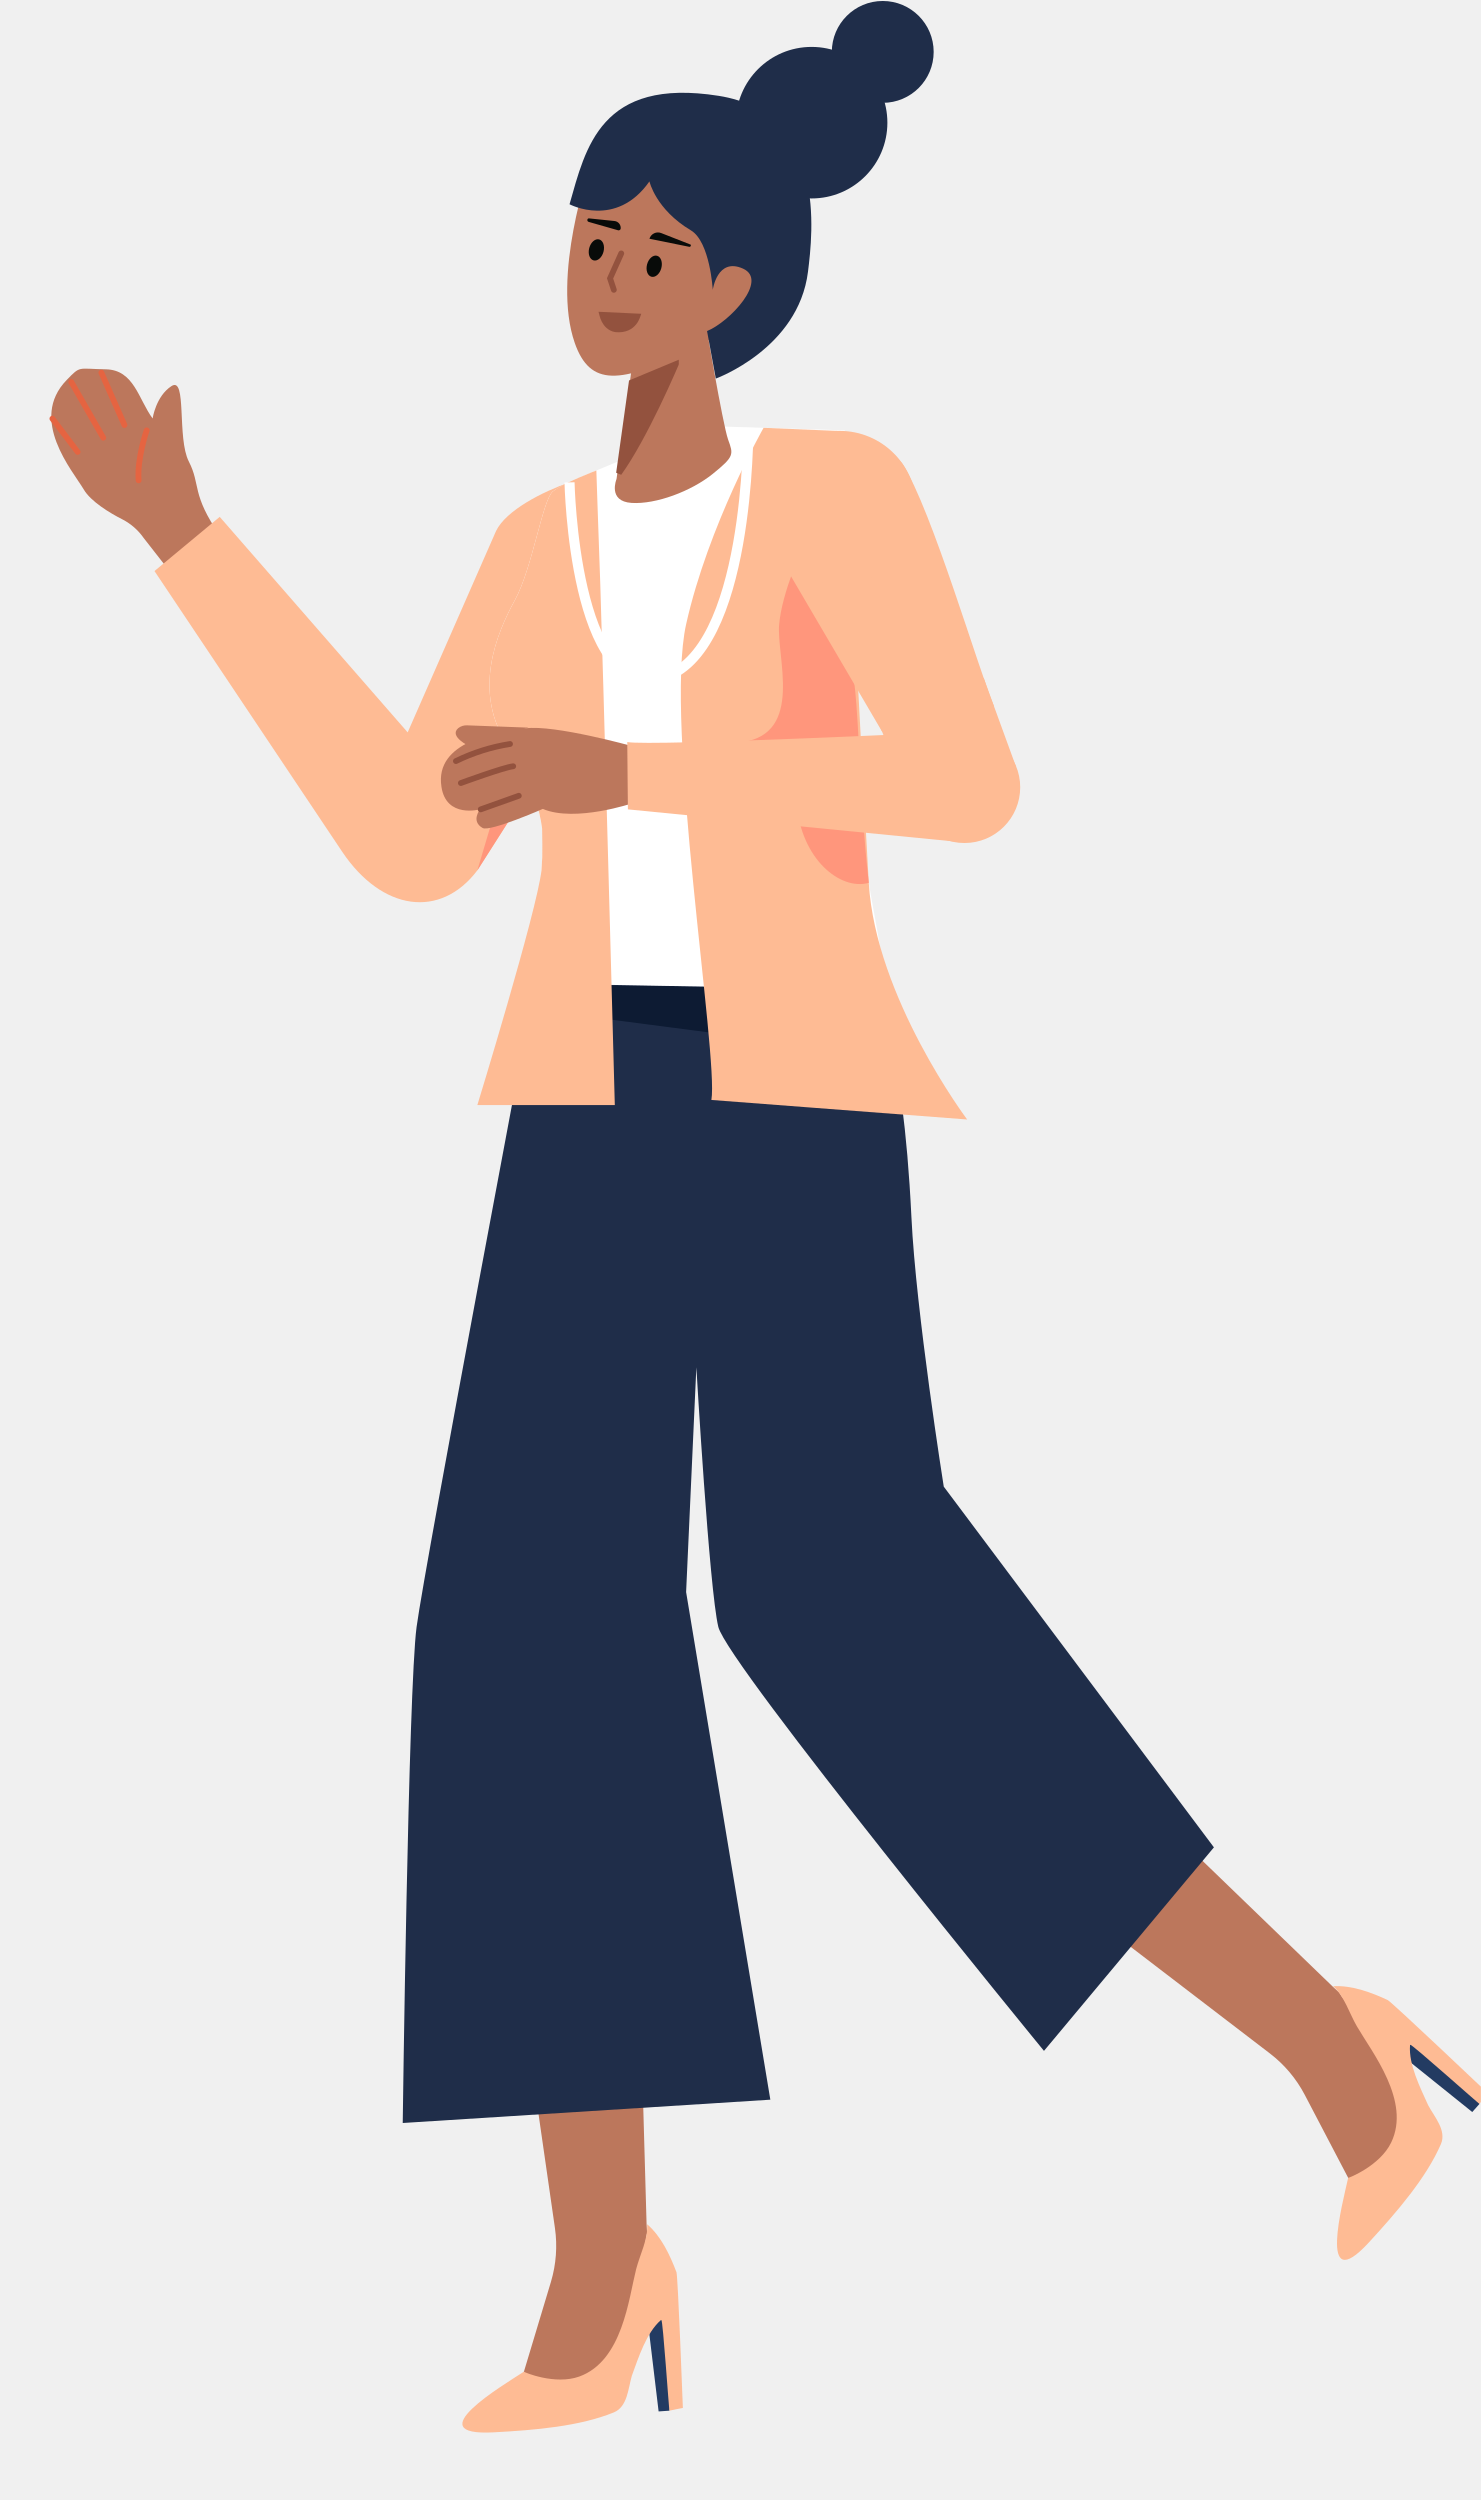
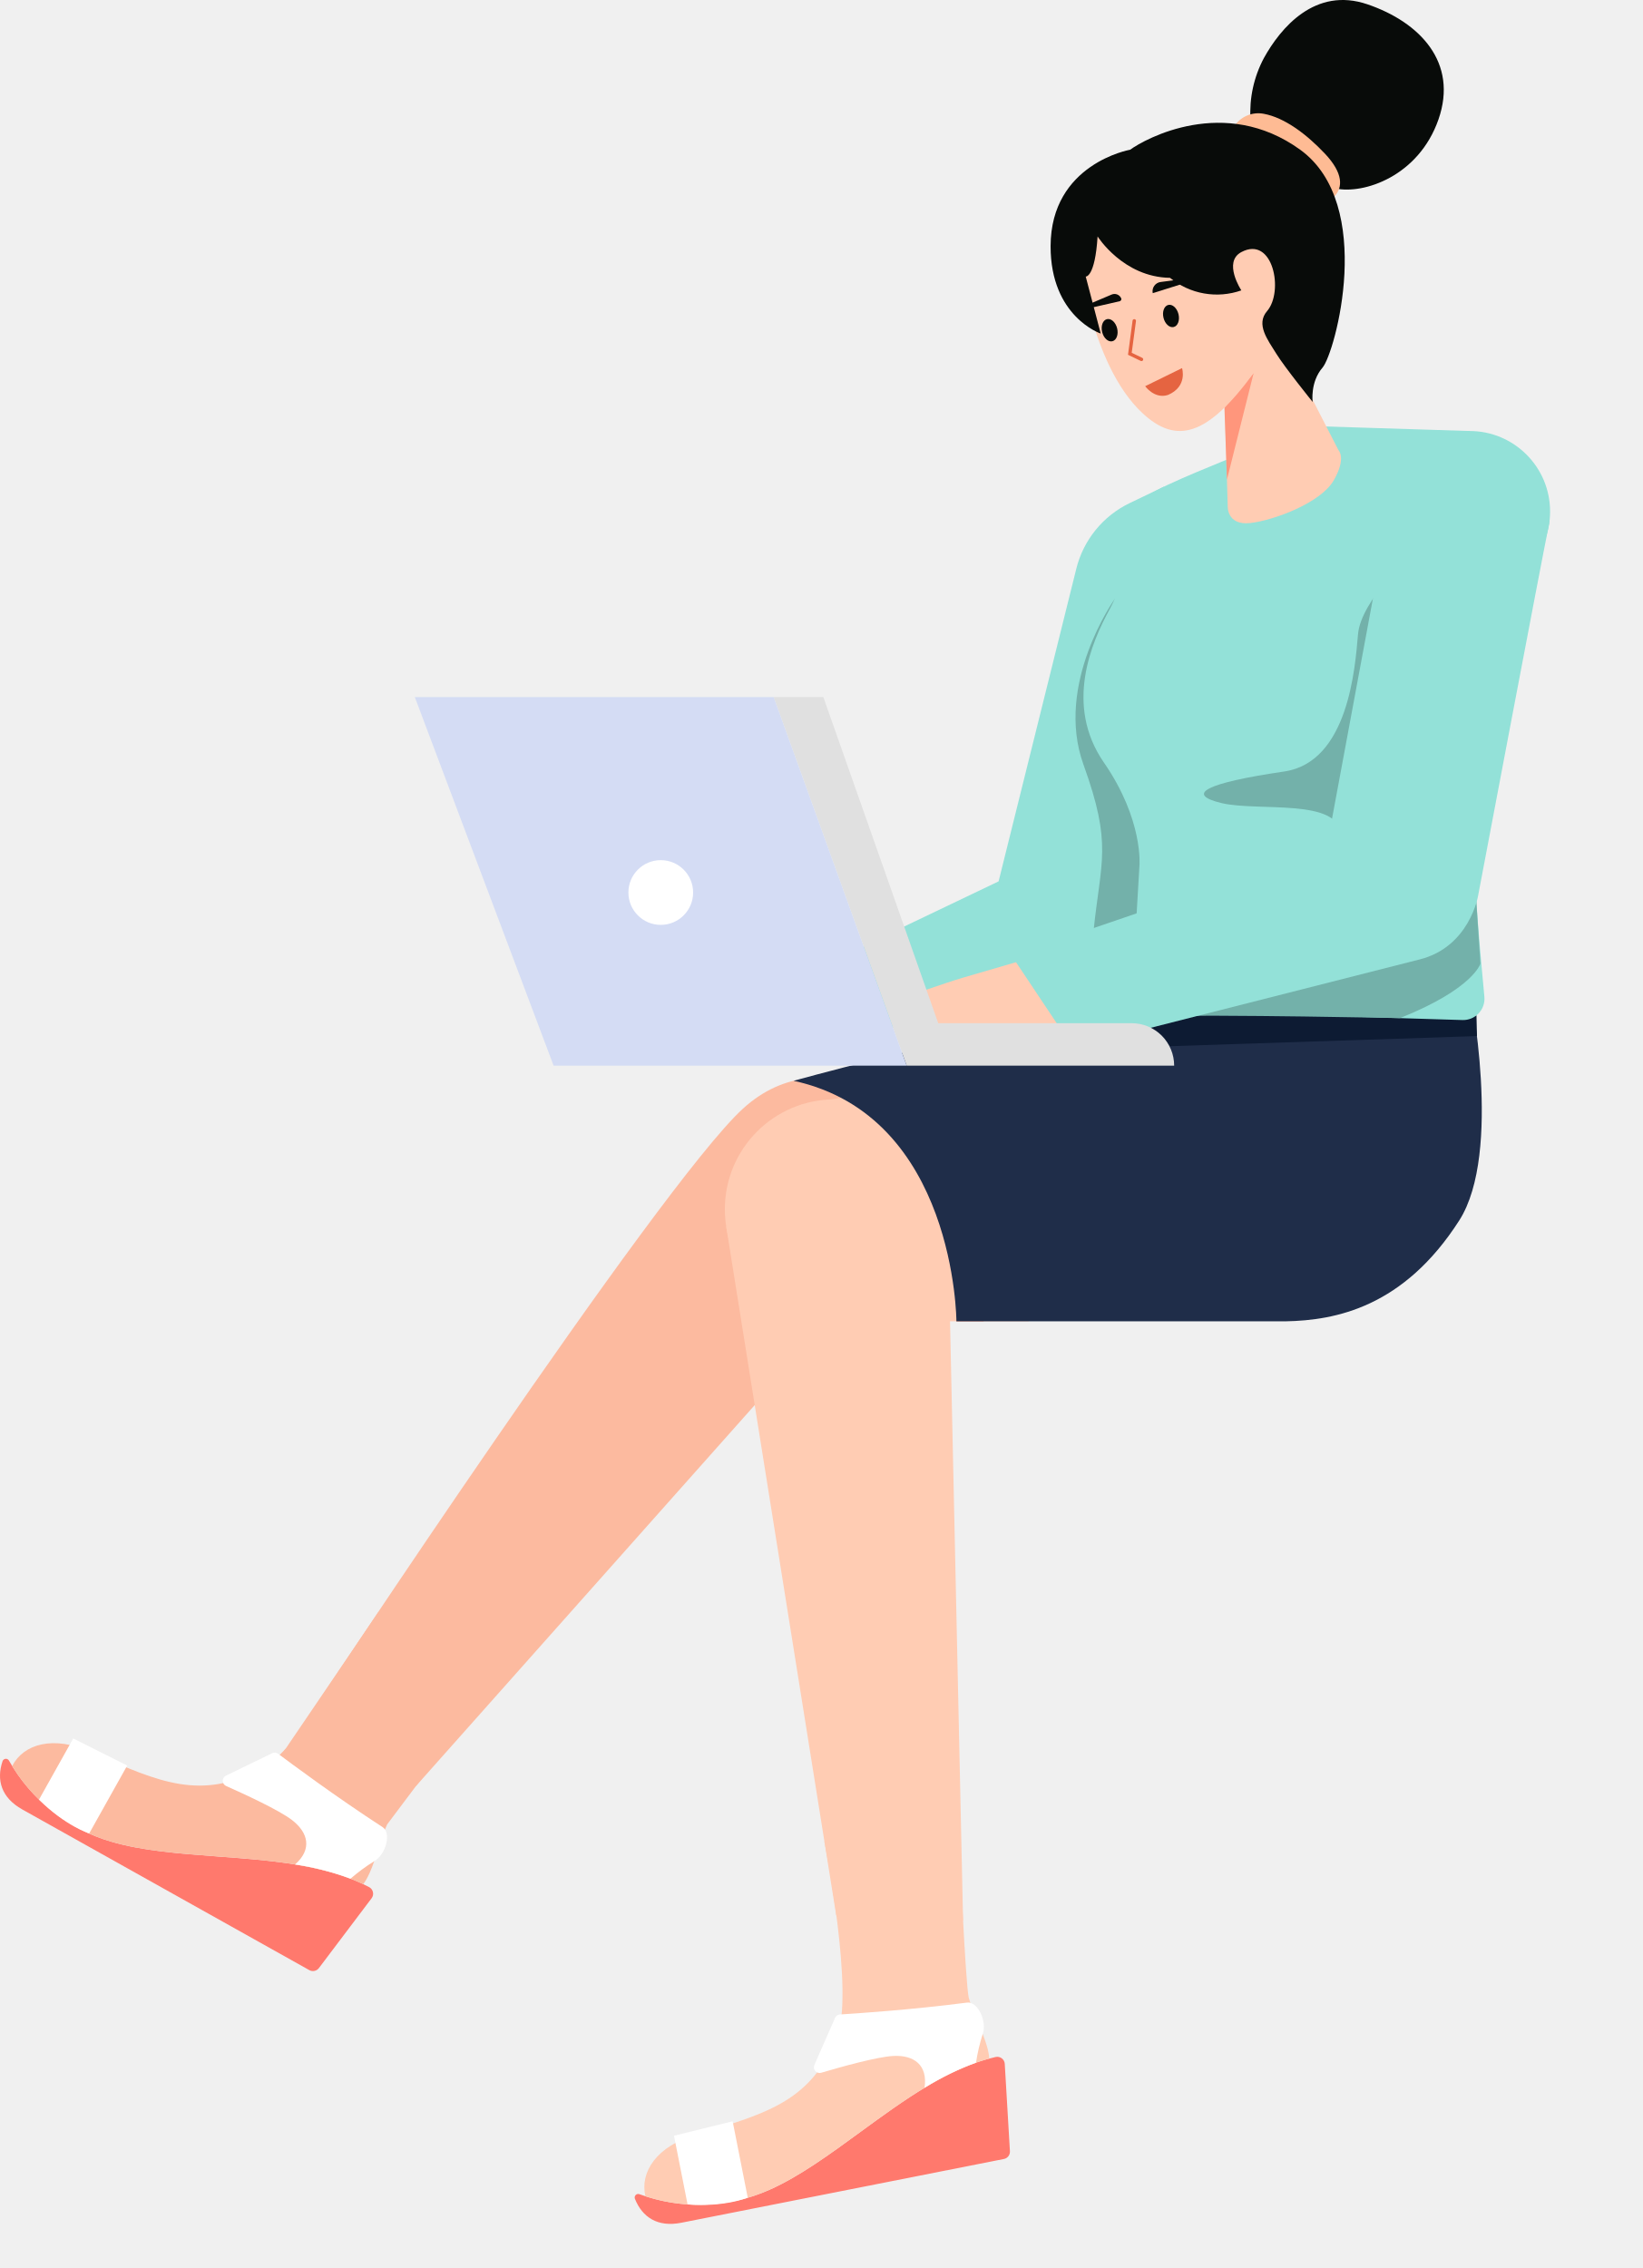
- <svg xmlns="http://www.w3.org/2000/svg" id="a3" width="263" height="444" viewBox="0 0 263 444" fill="none">
-   <g id="Character05 1" clip-path="url(#clip0)">
-     <path id="Vector" d="M144.144 35.245C136.713 35.245 130.689 29.22 130.689 21.788C130.689 14.356 136.713 8.331 144.144 8.331C151.575 8.331 157.599 14.356 157.599 21.788C157.599 29.22 151.575 35.245 144.144 35.245Z" fill="#1F2D49" />
-     <path id="Vector_2" d="M156.776 18.265C151.781 18.265 147.732 14.215 147.732 9.219C147.732 4.224 151.781 0.175 156.776 0.175C161.77 0.175 165.819 4.224 165.819 9.219C165.819 14.215 161.77 18.265 156.776 18.265Z" fill="#1F2D49" />
-     <path id="Vector_3" d="M250.617 362.524C250.481 362.539 250.42 362.615 250.495 362.675C250.435 362.75 250.435 362.75 250.45 362.886C250.164 363.821 249.961 364.78 249.846 365.75L261.474 375.096L262.761 373.65C262.761 373.65 258.469 368.34 256.858 366.796C256.165 366.115 255.547 365.495 254.929 364.875C254.387 364.314 253.905 363.679 253.438 363.18C252.791 362.288 250.903 362.631 250.889 362.495C250.813 362.434 250.617 362.524 250.617 362.524Z" fill="#233B62" />
-     <path id="Vector_4" d="M162.7 281.317L173.924 292.199L236.702 352.829L237.848 353.874L238.344 354.645L238.42 354.705L247.312 368.179L248.306 369.722L248.636 370.236L254.655 379.415L249.697 381.88L248.261 382.587L246.237 383.563L243.047 385.218L242.986 385.293L239.6 387.037L239.435 386.78L231.707 372.01C230.208 369.157 228.106 366.664 225.548 364.703L157.286 312.441L144.309 302.506L162.7 281.317Z" fill="#BC775C" />
-     <path id="Vector_5" d="M246.451 355.207C243.442 353.809 240.064 352.56 236.763 352.754C238.753 354.497 239.66 357.599 240.975 359.86C243.681 364.515 250.618 373.165 247.073 380.515C245.082 384.646 239.51 386.84 239.435 386.78C238.503 391.021 233.882 408.288 243.093 398.279C248.237 392.689 253.34 386.718 255.906 380.792C256.958 378.362 254.733 375.938 253.641 373.886C252.245 370.782 250.155 366.67 250.419 363.234L250.479 363.158C250.631 362.921 262.558 373.6 262.761 373.65C263.17 372.986 264.124 371.645 264.124 371.645C264.124 371.645 247.024 355.42 246.451 355.207Z" fill="#FEBB94" />
-     <path id="Vector_6" d="M118 411.689C117.893 411.604 117.796 411.616 117.808 411.712C117.712 411.723 117.712 411.723 117.628 411.831C116.77 412.299 115.955 412.843 115.193 413.456L116.97 428.269L118.901 428.135C118.901 428.135 119.547 421.339 119.474 419.107C119.455 418.136 119.447 417.261 119.44 416.385C119.444 415.605 119.544 414.815 119.558 414.131C119.72 413.041 118.131 411.965 118.215 411.858C118.204 411.762 118 411.689 118 411.689Z" fill="#233B62" />
-     <path id="Vector_7" d="M111.938 292.154L112.352 307.782L114.833 395.027L114.921 396.575L114.737 397.473L114.748 397.569L111.684 413.42L111.315 415.218L111.192 415.816L109.076 426.587L103.809 424.882L102.288 424.383L100.157 423.665L96.721 422.616L96.626 422.628L92.986 421.506L93.047 421.206L97.851 405.244C98.773 402.157 99.015 398.905 98.558 395.714L86.305 310.615L83.975 294.437L111.938 292.154Z" fill="#BC775C" />
-     <path id="Vector_8" d="M120.139 403.544C118.965 400.441 117.425 397.186 114.929 395.016C115.133 397.654 113.611 400.506 112.97 403.041C111.65 408.261 110.561 419.296 102.888 422.071C98.576 423.631 93.059 421.303 93.047 421.207C89.415 423.587 74.038 432.698 87.621 431.986C95.207 431.587 103.03 430.888 109.008 428.446C111.459 427.445 111.563 424.156 112.217 421.926C113.39 418.73 114.771 414.33 117.363 412.057L117.459 412.046C117.733 411.982 118.792 427.958 118.901 428.135C119.658 427.947 121.278 427.655 121.278 427.655C121.278 427.655 120.4 404.097 120.139 403.544Z" fill="#FEBB94" />
-     <path id="Vector_9" d="M94.987 174.668C94.987 174.668 75.466 277.871 73.988 288.936C72.51 300 71.525 377.044 71.525 377.044L136.812 372.903L121.854 282.753L123.673 242.834C123.673 242.834 125.969 282.306 127.573 288.936C129.177 295.565 185.41 364.236 185.41 364.236L215.591 328.09L167.612 264.025C167.612 264.025 162.671 232.954 161.871 216.222C160.328 183.972 155.284 175.515 155.284 175.515L94.987 174.668Z" fill="#1F2D49" />
-     <path id="Vector_10" d="M95.025 174.896L155.284 175.515L158.681 187.635L94.007 179.196L95.025 174.896Z" fill="#0D1B33" />
-     <path id="Vector_11" d="M30.102 101.416L25.515 95.544C24.555 94.17 23.278 93.046 21.792 92.269C19.535 91.139 16.075 89.03 14.872 86.923C12.879 83.573 5.025 74.525 11.837 67.492C14.359 64.897 13.729 65.511 18.771 65.589C23.812 65.666 24.586 70.898 27.105 74.323C27.105 74.323 27.672 70.372 30.456 68.568C33.241 66.763 31.393 77.787 33.536 81.965C35.678 86.142 33.947 87.722 39.022 95.061L30.102 101.416Z" fill="#BC775C" />
-     <path id="Vector_12" d="M18.004 66.191L22.101 75.488L18.004 66.191Z" fill="#E56441" />
-     <path id="Vector_13" d="M18.004 66.191L22.101 75.488" stroke="#E56441" stroke-width="1.033" stroke-linecap="round" />
-     <path id="Vector_14" d="M12.661 67.845L18.337 77.743L12.661 67.845Z" fill="#E56441" />
-     <path id="Vector_15" d="M12.661 67.845L18.337 77.743" stroke="#E56441" stroke-width="1.033" stroke-linecap="round" />
-     <path id="Vector_16" d="M9.309 74.353L13.784 80.262L9.309 74.353Z" fill="#E56441" />
-     <path id="Vector_17" d="M9.309 74.353L13.784 80.262" stroke="#E56441" stroke-width="1.033" stroke-linecap="round" />
-     <path id="Vector_18" d="M26.051 76.43C26.051 76.43 24.318 81.396 24.617 85.309L26.051 76.43Z" fill="#E56441" />
-     <path id="Vector_19" d="M26.051 76.43C26.051 76.43 24.318 81.396 24.617 85.309" stroke="#E56441" stroke-width="1.033" stroke-linecap="round" />
-     <path id="Vector_20" d="M101.149 85.668C96.439 87.3 89.875 90.611 88.098 94.306L72.401 130.069L39.022 91.794L27.435 101.417L60.773 151.271C67.842 161.8 78.205 163.25 84.776 154.579L97.891 133.977L101.149 85.668Z" fill="#FEBB94" />
-     <path id="Vector_21" d="M94.455 116.453C94.455 116.453 93.04 114.012 93.04 126.757L84.776 154.579L97.891 133.977C108.413 119.829 100.101 116.05 94.455 116.453Z" fill="#FF967C" />
-     <path id="Vector_22" d="M112.2 80.977C112.2 80.977 100.052 85.784 98.197 87.267C96.343 88.752 94.582 100.862 91.429 106.612C88.276 112.362 83.663 122.976 90.4 132.724C97.138 142.472 96.42 150.214 96.42 150.214L94.987 174.668L153.048 175.739C153.559 175.755 154.068 175.662 154.541 175.467C155.014 175.272 155.44 174.978 155.79 174.606C156.142 174.234 156.41 173.791 156.577 173.308C156.744 172.824 156.806 172.311 156.76 171.802C156.115 164.672 153.168 154.659 152.937 143.306C152.623 127.919 150.016 76.433 150.016 76.433L127.095 75.714C122.001 76.592 112.2 80.977 112.2 80.977Z" fill="white" />
-     <path id="Vector_23" d="M96.165 154.579V154.578L96.299 152.287C96.336 150.862 96.325 149.104 96.276 147.135C95.877 143.996 94.561 138.744 90.4 132.724C83.663 122.976 88.276 112.362 91.429 106.612C94.582 100.862 96.343 88.752 98.197 87.267C100.052 85.784 105.913 83.558 105.913 83.558C105.913 83.558 106.259 94.121 106.611 103.795C106.962 113.469 109.19 196.263 109.19 196.263H84.776C84.776 196.263 95.367 161.734 96.165 154.579Z" fill="#FEBB94" />
-     <path id="Vector_24" d="M135.612 75.981C135.612 75.981 125.78 93.293 121.854 110.881C117.929 128.47 127.64 187.696 126.344 195.353L171.769 198.823C171.769 198.823 155.491 177.159 154.296 156.793C153.102 136.427 151.009 95.387 151.009 95.387L148.773 76.531L135.612 75.981Z" fill="#FEBB94" />
-     <path id="Vector_25" d="M142.434 97.523C142.434 97.523 138.872 105.208 138.374 110.932C137.877 116.657 142.778 130.195 131.905 131.787C118.575 133.738 121.47 136.252 127.648 137.746C133.827 139.239 140.957 136.226 141.468 142.607C142.267 152.603 149.246 158.212 154.296 156.793C150.909 126.384 154.899 113.123 142.434 97.523Z" fill="#FF967C" />
-     <path id="Vector_26" d="M112.096 66.126L109.496 85.076C109.496 85.076 107.858 89.04 112.169 89.318C116.481 89.596 122.758 87.254 126.597 84.15C130.436 81.046 130.268 80.714 129.313 78.074C128.358 75.433 125.095 56.004 125.095 56.004L112.096 66.126Z" fill="#BC775C" />
-     <path id="Vector_27" d="M109.925 84.033C112.225 80.833 114.698 76.13 116.66 72.073C117.732 69.855 118.648 67.836 119.297 66.372C119.621 65.639 119.879 65.047 120.054 64.636C120.055 64.635 120.056 64.634 120.056 64.633L112.173 67.92L109.925 84.033Z" fill="#93523E" stroke="#93523E" />
-     <path id="Vector_28" d="M104.729 29.627C104.729 29.627 97.918 49.003 102.078 60.908C104.79 68.671 110.104 68.247 122.593 62.092C134.043 56.448 136.956 52.313 136.956 52.313L138.21 32.764C138.21 32.764 111.93 13.853 104.729 29.627Z" fill="#BC775C" />
-     <path id="Vector_29" d="M115.34 32.215C115.34 32.215 116.444 37.182 122.704 40.912C126.11 42.942 126.587 51.475 126.587 51.475C126.587 51.475 127.382 45.641 131.961 47.709C136.54 49.777 129.542 57.192 125.571 58.797C125.571 58.797 126.039 61.293 127.127 67.237C127.127 67.237 141.796 61.925 143.497 48.27C144.345 41.471 146.902 20.077 127.66 17.024C106.611 13.684 103.996 26.326 101.149 36.278C101.149 36.278 109.437 40.67 115.34 32.215Z" fill="#1F2D49" />
-     <path id="Vector_30" d="M113.197 56.195L106.953 55.901C106.958 55.922 106.964 55.944 106.97 55.967C107.033 56.214 107.139 56.548 107.315 56.893C107.664 57.58 108.27 58.288 109.327 58.49C111.045 58.658 112.022 57.995 112.578 57.31C112.862 56.96 113.041 56.598 113.15 56.323C113.167 56.278 113.183 56.235 113.197 56.195Z" fill="#93523E" stroke="#93523E" />
-     <path id="Vector_31" d="M105.417 46.245C104.719 46.058 104.376 45.073 104.651 44.044C104.926 43.015 105.714 42.332 106.413 42.519C107.111 42.706 107.453 43.691 107.179 44.72C106.904 45.748 106.115 46.431 105.417 46.245Z" fill="#080B09" />
-     <path id="Vector_32" d="M115.688 49.148C114.99 48.961 114.647 47.976 114.922 46.947C115.197 45.919 115.986 45.236 116.684 45.422C117.382 45.609 117.725 46.594 117.45 47.623C117.175 48.652 116.386 49.335 115.688 49.148Z" fill="#080B09" />
-     <path id="Vector_33" d="M104.568 39.414L109.791 40.903C109.881 40.92 109.976 40.905 110.056 40.858C110.136 40.812 110.197 40.738 110.227 40.65C110.25 40.486 110.24 40.318 110.197 40.157C110.154 39.996 110.078 39.846 109.976 39.715C109.873 39.585 109.745 39.476 109.598 39.396C109.453 39.316 109.292 39.266 109.126 39.251L104.643 38.789C104.299 38.697 104.138 39.299 104.568 39.414Z" fill="#080B09" />
-     <path id="Vector_34" d="M122.421 43.835L115.34 42.403C115.404 42.192 115.511 41.997 115.654 41.83C115.798 41.663 115.975 41.528 116.174 41.433C116.372 41.339 116.589 41.287 116.809 41.281C117.029 41.276 117.247 41.316 117.451 41.4L122.622 43.428C122.794 43.473 122.679 43.903 122.421 43.835Z" fill="#080B09" />
-     <path id="Vector_35" d="M110.334 45.006L108.346 49.438L109.019 51.474" stroke="#93523E" stroke-width="1.033" stroke-linecap="round" />
-     <path id="Vector_36" d="M144.773 84.751C144.773 84.751 157.893 78.433 160.358 82.491C165.491 90.6 173.773 118.845 176.528 125.42C176.974 126.617 156.65 129.919 156.65 129.919L136.67 95.847L144.773 84.751Z" fill="#FEBB94" />
-     <path id="Vector_37" d="M149.104 103.795C141.574 103.795 135.47 97.69 135.47 90.159C135.47 82.628 141.574 76.523 149.104 76.523C156.634 76.523 162.739 82.628 162.739 90.159C162.739 97.69 156.634 103.795 149.104 103.795Z" fill="#FEBB94" />
-     <path id="Vector_38" d="M180.41 136.067L161.961 143.176L156.65 129.919L155.769 127.827L174.712 120.398L175.607 122.893L180.41 136.067Z" fill="#FEBB94" />
-     <path id="Vector_39" d="M171.292 149.721C165.825 149.721 161.394 145.289 161.394 139.822C161.394 134.356 165.825 129.924 171.292 129.924C176.758 129.924 181.189 134.356 181.189 139.822C181.189 145.289 176.758 149.721 171.292 149.721Z" fill="#FEBB94" />
-     <path id="Vector_40" d="M112.416 142.626C112.416 142.626 102.176 146.109 96.401 143.664C96.401 143.664 87.054 147.754 85.724 147.057C83.55 145.833 85.274 143.73 85.274 143.73C85.274 143.73 79.222 145.428 78.396 139.701C77.179 131.676 88.131 129.954 93.314 129.357C98.412 128.646 112.416 132.549 112.416 132.549V142.626Z" fill="#BC775C" />
-     <path id="Vector_41" d="M82.987 128.821L93.842 129.227L83.38 132.549C83.38 132.549 79.648 130.8 81.388 129.31C81.844 128.96 82.412 128.785 82.987 128.821Z" fill="#BC775C" />
-     <path id="Vector_42" d="M85.374 143.744L92.139 141.33L85.374 143.744Z" fill="#93523E" />
-     <path id="Vector_43" d="M85.374 143.744L92.139 141.33" stroke="#93523E" stroke-width="1.033" stroke-linecap="round" />
-     <path id="Vector_44" d="M81.851 139.066C81.851 139.066 89.486 136.265 91.143 136.09L81.851 139.066Z" fill="#93523E" />
-     <path id="Vector_45" d="M81.851 139.066C81.851 139.066 89.486 136.265 91.143 136.09" stroke="#93523E" stroke-width="1.033" stroke-linecap="round" />
-     <path id="Vector_46" d="M80.971 135.168C84.003 133.681 87.242 132.658 90.578 132.134L80.971 135.168Z" fill="#93523E" />
-     <path id="Vector_47" d="M80.971 135.168C84.003 133.681 87.242 132.658 90.578 132.134" stroke="#93523E" stroke-width="1.033" stroke-linecap="round" />
-     <path id="Vector_48" d="M171.057 129.895C171.057 129.895 115.575 132.578 111.402 131.787L111.515 143.744L169.226 149.426L171.057 129.895Z" fill="#FEBB94" />
-     <path id="Vector_49" d="M132.903 75.981C132.903 75.981 133.143 116.209 117.545 120.394C101.947 124.579 101.149 85.668 101.149 85.668" stroke="white" stroke-width="1.789" stroke-miterlimit="10" />
+ <svg xmlns="http://www.w3.org/2000/svg" id="svg1" width="454" height="627" viewBox="0 0 454 627" fill="none">
+   <g id="Character02 1" clip-path="url(#clip0)">
+     <path id="Vector" d="M257.331 310.229C257.331 310.229 228.691 285.229 205.406 306.474C182.12 327.719 85.914 473.614 85.914 473.614L115.012 493.736L224.142 371.008L243.138 401.584L257.331 310.229Z" fill="#FCBA9F" />
+     <path id="Vector_2" fill-rule="evenodd" clip-rule="evenodd" d="M60.14 513.227C74.956 514.332 90.228 515.47 102.033 521.691C102.3 521.83 102.533 522.026 102.717 522.264C102.901 522.502 103.03 522.777 103.097 523.071C103.164 523.364 103.166 523.668 103.103 523.963C103.04 524.257 102.914 524.534 102.734 524.774L88.156 544.091C87.856 544.489 87.422 544.764 86.934 544.867C86.447 544.97 85.938 544.892 85.504 544.648L6.167 500.235C0.317 496.96 -1.04 492.048 0.713 486.869C0.776 486.693 0.889 486.539 1.038 486.425C1.187 486.311 1.365 486.242 1.552 486.227C1.739 486.212 1.926 486.251 2.091 486.34C2.256 486.428 2.393 486.563 2.483 486.727C8.612 497.601 18.753 505.645 30.737 509.137C39.38 511.68 49.645 512.445 60.14 513.227Z" fill="#FF796D" />
+     <path id="Vector_3" fill-rule="evenodd" clip-rule="evenodd" d="M132.297 470.721L107.023 504.373C106.115 506.384 105.356 508.459 104.752 510.582C103.553 514.348 102.216 518.543 100.422 520.891C88.857 515.374 74.289 514.287 60.138 513.23C49.644 512.447 39.381 511.681 30.738 509.138C19.333 505.813 9.574 498.361 3.363 488.234C6.455 482.211 14.614 479.575 25.391 484.437C44.708 493.151 55.598 497.521 72.04 489.161C74.69 487.601 77.065 485.615 79.069 483.284L104.605 445.676L132.297 470.721Z" fill="#FCBA9F" />
+     <path id="Vector_4" fill-rule="evenodd" clip-rule="evenodd" d="M76.893 484.839C80.1 487.247 92.886 496.762 105.769 505.118C108.272 506.743 106.679 512.686 103.425 514.558C101.122 515.986 98.937 517.598 96.893 519.379C91.934 517.54 86.797 516.22 81.566 515.439C86.351 511.24 85.235 506.625 80.702 503.143C77.123 500.392 67.512 495.968 62.506 493.747C62.231 493.625 61.997 493.426 61.832 493.175C61.666 492.924 61.576 492.631 61.571 492.33C61.567 492.029 61.649 491.733 61.807 491.478C61.965 491.222 62.193 491.017 62.465 490.886L75.259 484.683C75.519 484.556 75.81 484.503 76.098 484.531C76.386 484.558 76.662 484.665 76.893 484.839Z" fill="white" />
+     <path id="Vector_5" fill-rule="evenodd" clip-rule="evenodd" d="M10.782 497.506C18.145 504.842 24.663 506.855 24.663 506.855L35.167 488.091L20.237 480.616L10.782 497.506Z" fill="white" />
+     <path id="Vector_6" d="M296.606 292.089L221.09 305.505L235.954 365.282H284.326C284.326 365.282 307.32 315.859 296.606 292.089Z" fill="#FFCCB3" />
+     <g id="leg">
+       <path id="Vector_7" fill-rule="evenodd" clip-rule="evenodd" d="M237.846 589.387C249.842 580.621 262.207 571.585 275.228 568.667C275.521 568.6 275.825 568.598 276.12 568.66C276.414 568.722 276.691 568.848 276.932 569.028C277.173 569.208 277.372 569.438 277.515 569.703C277.658 569.968 277.742 570.26 277.76 570.56L279.187 594.718C279.216 595.216 279.065 595.707 278.76 596.101C278.455 596.496 278.018 596.766 277.529 596.862L188.332 614.492C181.755 615.792 177.537 612.932 175.514 607.853C175.448 607.678 175.434 607.487 175.473 607.304C175.513 607.121 175.604 606.953 175.736 606.82C175.869 606.688 176.037 606.596 176.22 606.557C176.403 606.517 176.594 606.531 176.769 606.597C188.486 610.901 201.422 610.45 212.81 605.338C221.038 601.67 229.349 595.596 237.846 589.387Z" fill="#FF796D" />
+       <path id="Vector_8" fill-rule="evenodd" clip-rule="evenodd" d="M265.219 510.241C265.219 510.241 266.908 548.369 267.798 552.248C268.41 554.368 269.178 556.44 270.094 558.447C271.623 562.092 273.326 566.152 273.482 569.103C261.101 572.402 249.305 581.02 237.847 589.391C229.35 595.599 221.04 601.671 212.811 605.338C201.973 610.202 189.711 610.857 178.416 607.174C176.865 600.584 181.367 593.287 192.724 590C213.08 584.109 224.204 580.375 231.302 563.349C236.346 551.251 227.898 509.129 227.898 509.129L265.219 510.241Z" fill="#FFCCB3" />
+       <path id="Vector_9" fill-rule="evenodd" clip-rule="evenodd" d="M232.194 556.912C236.196 556.666 252.1 555.619 267.326 553.628C270.285 553.242 272.926 558.799 271.662 562.334C270.835 564.915 270.217 567.559 269.815 570.24C264.847 572.056 260.081 574.381 255.592 577.178C256.512 570.879 252.67 568.09 246.962 568.377C242.453 568.605 232.268 571.468 227.017 573.023C226.728 573.108 226.421 573.108 226.133 573.025C225.844 572.941 225.585 572.776 225.386 572.55C225.188 572.324 225.058 572.046 225.013 571.748C224.968 571.451 225.008 571.147 225.13 570.872L230.848 557.853C230.964 557.588 231.151 557.359 231.388 557.193C231.626 557.027 231.904 556.93 232.194 556.912Z" fill="white" />
+       <path id="Vector_10" fill-rule="evenodd" clip-rule="evenodd" d="M190.076 609.422C200.438 610.233 206.706 607.539 206.706 607.539L202.536 586.444L186.323 590.433L190.076 609.422Z" fill="white" />
+       <path id="Vector_11" d="M230.769 364.698C247.551 364.698 261.156 351.093 261.156 334.31C261.156 317.528 247.551 303.923 230.769 303.923C213.986 303.923 200.381 317.528 200.381 334.31C200.381 351.093 213.986 364.698 230.769 364.698Z" fill="#FFCCB3" />
+       <path id="Vector_12" d="M200.758 339.098L231.165 529.49L266.237 530.954L262.142 342.751L200.758 339.098Z" fill="#FFCCB3" />
+     </g>
+     <path id="Vector_13" d="M248.393 297.326C248.393 297.326 260.031 300.91 264.835 319.892C269.639 338.873 264.397 365.282 264.397 365.282H271.881C271.881 365.282 298.565 333.946 278.933 294.009L248.393 297.326Z" fill="#FF967C" />
+     <path id="Vector_14" d="M321.818 134.511L312.313 139.071C308.668 140.82 305.455 143.352 302.902 146.486C300.349 149.621 298.52 153.28 297.544 157.203L276.057 243.659L227.615 266.821L238.659 284.362L330.25 281.114L321.818 134.511Z" fill="#93E1D8" />
+     <path id="Vector_15" d="M308.13 165.634C308.13 165.634 291.451 189.067 299.522 211.385C307.593 233.704 304.298 237.842 302.279 257.615C300.261 277.387 306.852 272.789 306.852 272.789L330.25 261.753C330.25 261.753 340.013 168.224 308.13 165.634Z" fill="#73B1AA" />
+     <path id="Vector_16" d="M406.259 273.253C406.259 273.253 415.507 318.509 403.388 337.421C388.048 361.359 369.285 365.025 355.419 365.283H264.397C264.397 365.283 264.229 308.495 219.387 298.793C219.387 298.793 366.969 257.69 406.259 273.253Z" fill="#1F2D49" />
+     <path id="Vector_17" d="M408.299 286.431L311.834 289.607L312.86 282.869L331.658 280.696H408.164L408.299 286.431Z" fill="#0D1B33" />
+     <path id="Vector_18" d="M283.537 265.226C283.537 265.226 271.736 268.656 266.435 270.216C261.134 271.775 250.652 275.517 250.652 275.517L258.327 286.431L293.109 284.362L283.537 265.226Z" fill="#FFCCB3" />
+     <path id="Vector_19" d="M340.724 126.44C340.724 126.44 320.915 134.278 317.89 136.697C314.866 139.117 311.994 158.863 306.852 168.239C301.711 177.615 294.189 194.92 305.175 210.816C316.162 226.711 314.993 239.333 314.993 239.333L312.655 279.207L404.296 281.995C405.13 282.021 405.959 281.87 406.73 281.552C407.501 281.233 408.196 280.755 408.768 280.148C409.341 279.541 409.777 278.82 410.05 278.031C410.323 277.243 410.425 276.406 410.35 275.575C409.298 263.95 407.532 246.581 407.154 228.069C406.642 202.981 406.259 119.153 406.259 119.153L365.014 117.858C356.706 119.291 340.724 126.44 340.724 126.44Z" fill="#93E1D8" />
+     <path id="Vector_20" d="M406.259 163.659C418.549 163.659 428.512 153.696 428.512 141.406C428.512 129.116 418.549 119.153 406.259 119.153C393.969 119.153 384.006 129.116 384.006 141.406C384.006 153.696 393.969 163.659 406.259 163.659Z" fill="#93E1D8" />
+     <path id="Vector_21" d="M409.261 266.381C409.261 266.381 407.357 273.338 387.007 281.469C387.007 281.469 339.3 280.432 315.597 280.93C291.894 281.429 318.138 275.176 331.369 268.579C344.6 261.982 407.755 243.659 407.755 243.659L409.261 266.381Z" fill="#73B1AA" />
+     <path id="Vector_22" d="M390.026 153.42C390.026 153.42 376.228 166 375.416 175.334C374.605 184.668 372.728 210.694 354.996 213.29C333.26 216.472 327.571 219.57 337.647 222.005C347.723 224.44 370.59 220.494 370.59 230.933C370.59 238.361 379.475 243.919 383.939 239.861C388.403 235.803 423.96 174.117 390.026 153.42Z" fill="#73B1AA" />
+     <path id="Vector_23" d="M428.273 144.662C426.402 153.592 408.604 247.672 408.604 247.672C408.604 247.672 406.259 261.746 392.506 265.226L296.606 289.607L279.731 264.294L366.706 234.548L384.006 141.406C384.006 141.406 430.769 132.749 428.273 144.662Z" fill="#93E1D8" />
+     <path id="Vector_24" d="M338.488 109.114L339.401 139.987C339.401 139.987 339.156 145.314 345.621 144.595C352.086 143.877 365.097 139.043 368.689 132.818C372.281 126.592 370.013 124.457 370.013 124.457L350.28 85.996L338.488 109.114Z" fill="#FFCCB3" />
+     <path id="Vector_25" d="M338.488 112.702L346.566 103.123L339.183 132.593L338.488 112.702Z" fill="#FF967C" />
+     <path id="Vector_26" d="M345.689 33.014C345.34 27.124 346.624 21.251 349.401 16.044C353.997 7.736 363.543 -3.754 378.038 1.196C392.533 6.145 403.139 17.282 397.659 33.014C392.18 48.747 376.956 53.781 369.2 52.105C361.443 50.429 345.689 33.014 345.689 33.014Z" fill="#080B09" />
+     <path id="Vector_27" d="M341.021 35.202C341.855 33.794 343.105 32.679 344.598 32.009C346.091 31.339 347.755 31.147 349.361 31.46C355.097 32.516 361.135 37.045 366.267 42.478C371.399 47.912 371.231 51.856 368.9 54.261C366.568 56.667 341.021 35.202 341.021 35.202Z" fill="#FEBB94" />
+     <path id="Vector_28" d="M213.878 192.719L250.652 294.599H324.59C324.59 291.488 323.354 288.504 321.154 286.305C318.955 284.105 315.971 282.869 312.86 282.869H259.369L227.615 192.719H213.878Z" fill="#E0E0E0" />
+     <path id="Vector_29" d="M213.878 192.719H114.676L153.041 294.599H250.652L213.878 192.719Z" fill="#D4DCF4" />
+     <path id="Vector_30" d="M182.664 255.686C187.605 255.686 191.61 251.68 191.61 246.74C191.61 241.799 187.605 237.793 182.664 237.793C177.723 237.793 173.718 241.799 173.718 246.74C173.718 251.68 177.723 255.686 182.664 255.686Z" fill="white" />
+     <path id="Vector_31" d="M298.336 71.153C298.336 71.153 301.395 100.702 315.772 114.157C325.148 122.932 333.746 120.684 346.566 103.123C358.32 87.021 359.354 79.191 359.354 79.191L346.931 51.24C346.931 51.24 296.875 44.115 298.336 71.153Z" fill="#FFCCB3" />
+     <path id="Vector_32" d="M303.424 65.367C303.424 65.367 310.498 76.627 323.454 76.809C326.166 79.03 329.403 80.516 332.855 81.123C336.307 81.731 339.857 81.439 343.163 80.277C343.163 80.277 337.996 72.439 343.163 69.692C351.937 65.028 354.96 80.58 350.28 85.996C347.1 89.677 350.463 93.963 352.835 97.796C355.207 101.628 362.872 111.117 362.872 111.117C362.872 111.117 362.142 105.643 365.609 101.628C369.077 97.613 380.324 56.511 359.432 41.391C338.54 26.272 316.548 38.368 312.425 41.391C312.425 41.391 290.472 45.225 290.433 68.056C290.4 87.574 304.291 92.217 304.291 92.217L300.145 76.463C300.145 76.463 302.709 76.737 303.424 65.367Z" fill="#080B09" />
+     <path id="Vector_33" d="M326.771 101.765C326.771 101.765 328.395 106.83 322.889 109.183C319.173 110.405 316.577 106.766 316.577 106.766L326.771 101.765Z" fill="#E56441" />
+     <path id="Vector_34" d="M307.51 94.337C308.654 94.055 309.244 92.459 308.827 90.773C308.411 89.088 307.147 87.95 306.003 88.232C304.859 88.515 304.269 90.11 304.685 91.796C305.101 93.482 306.366 94.62 307.51 94.337Z" fill="#080B09" />
+     <path id="Vector_35" d="M324.469 90.406C325.613 90.124 326.203 88.528 325.787 86.843C325.371 85.157 324.106 84.019 322.962 84.302C321.818 84.584 321.228 86.18 321.645 87.865C322.061 89.551 323.326 90.689 324.469 90.406Z" fill="#080B09" />
+     <path id="Vector_36" d="M300.93 85.247L309.561 83.266C309.705 83.22 309.827 83.123 309.905 82.994C309.983 82.865 310.012 82.711 309.986 82.563C309.89 82.309 309.743 82.077 309.556 81.882C309.368 81.686 309.142 81.53 308.892 81.424C308.642 81.318 308.374 81.264 308.102 81.265C307.831 81.265 307.563 81.321 307.313 81.428L300.545 84.295C299.982 84.434 300.225 85.421 300.93 85.247Z" fill="#080B09" />
+     <path id="Vector_37" d="M329.91 77.522L318.669 81.045C318.594 80.694 318.593 80.331 318.667 79.979C318.74 79.628 318.887 79.296 319.097 79.005C319.306 78.714 319.575 78.47 319.885 78.288C320.195 78.107 320.539 77.993 320.896 77.953L329.877 76.782C330.158 76.713 330.332 77.418 329.91 77.522Z" fill="#080B09" />
+     <path id="Vector_38" d="M313.563 88.7L312.344 97.801L315.558 99.353" stroke="#E56441" stroke-width="0.947" stroke-linecap="round" />
  </g>
  <defs>
    <clipPath id="clip0">
-       <rect width="263" height="444" fill="white" transform="matrix(-1 0 0 1 263 0)" />
+       <rect width="454" height="627" fill="white" />
    </clipPath>
  </defs>
</svg>
